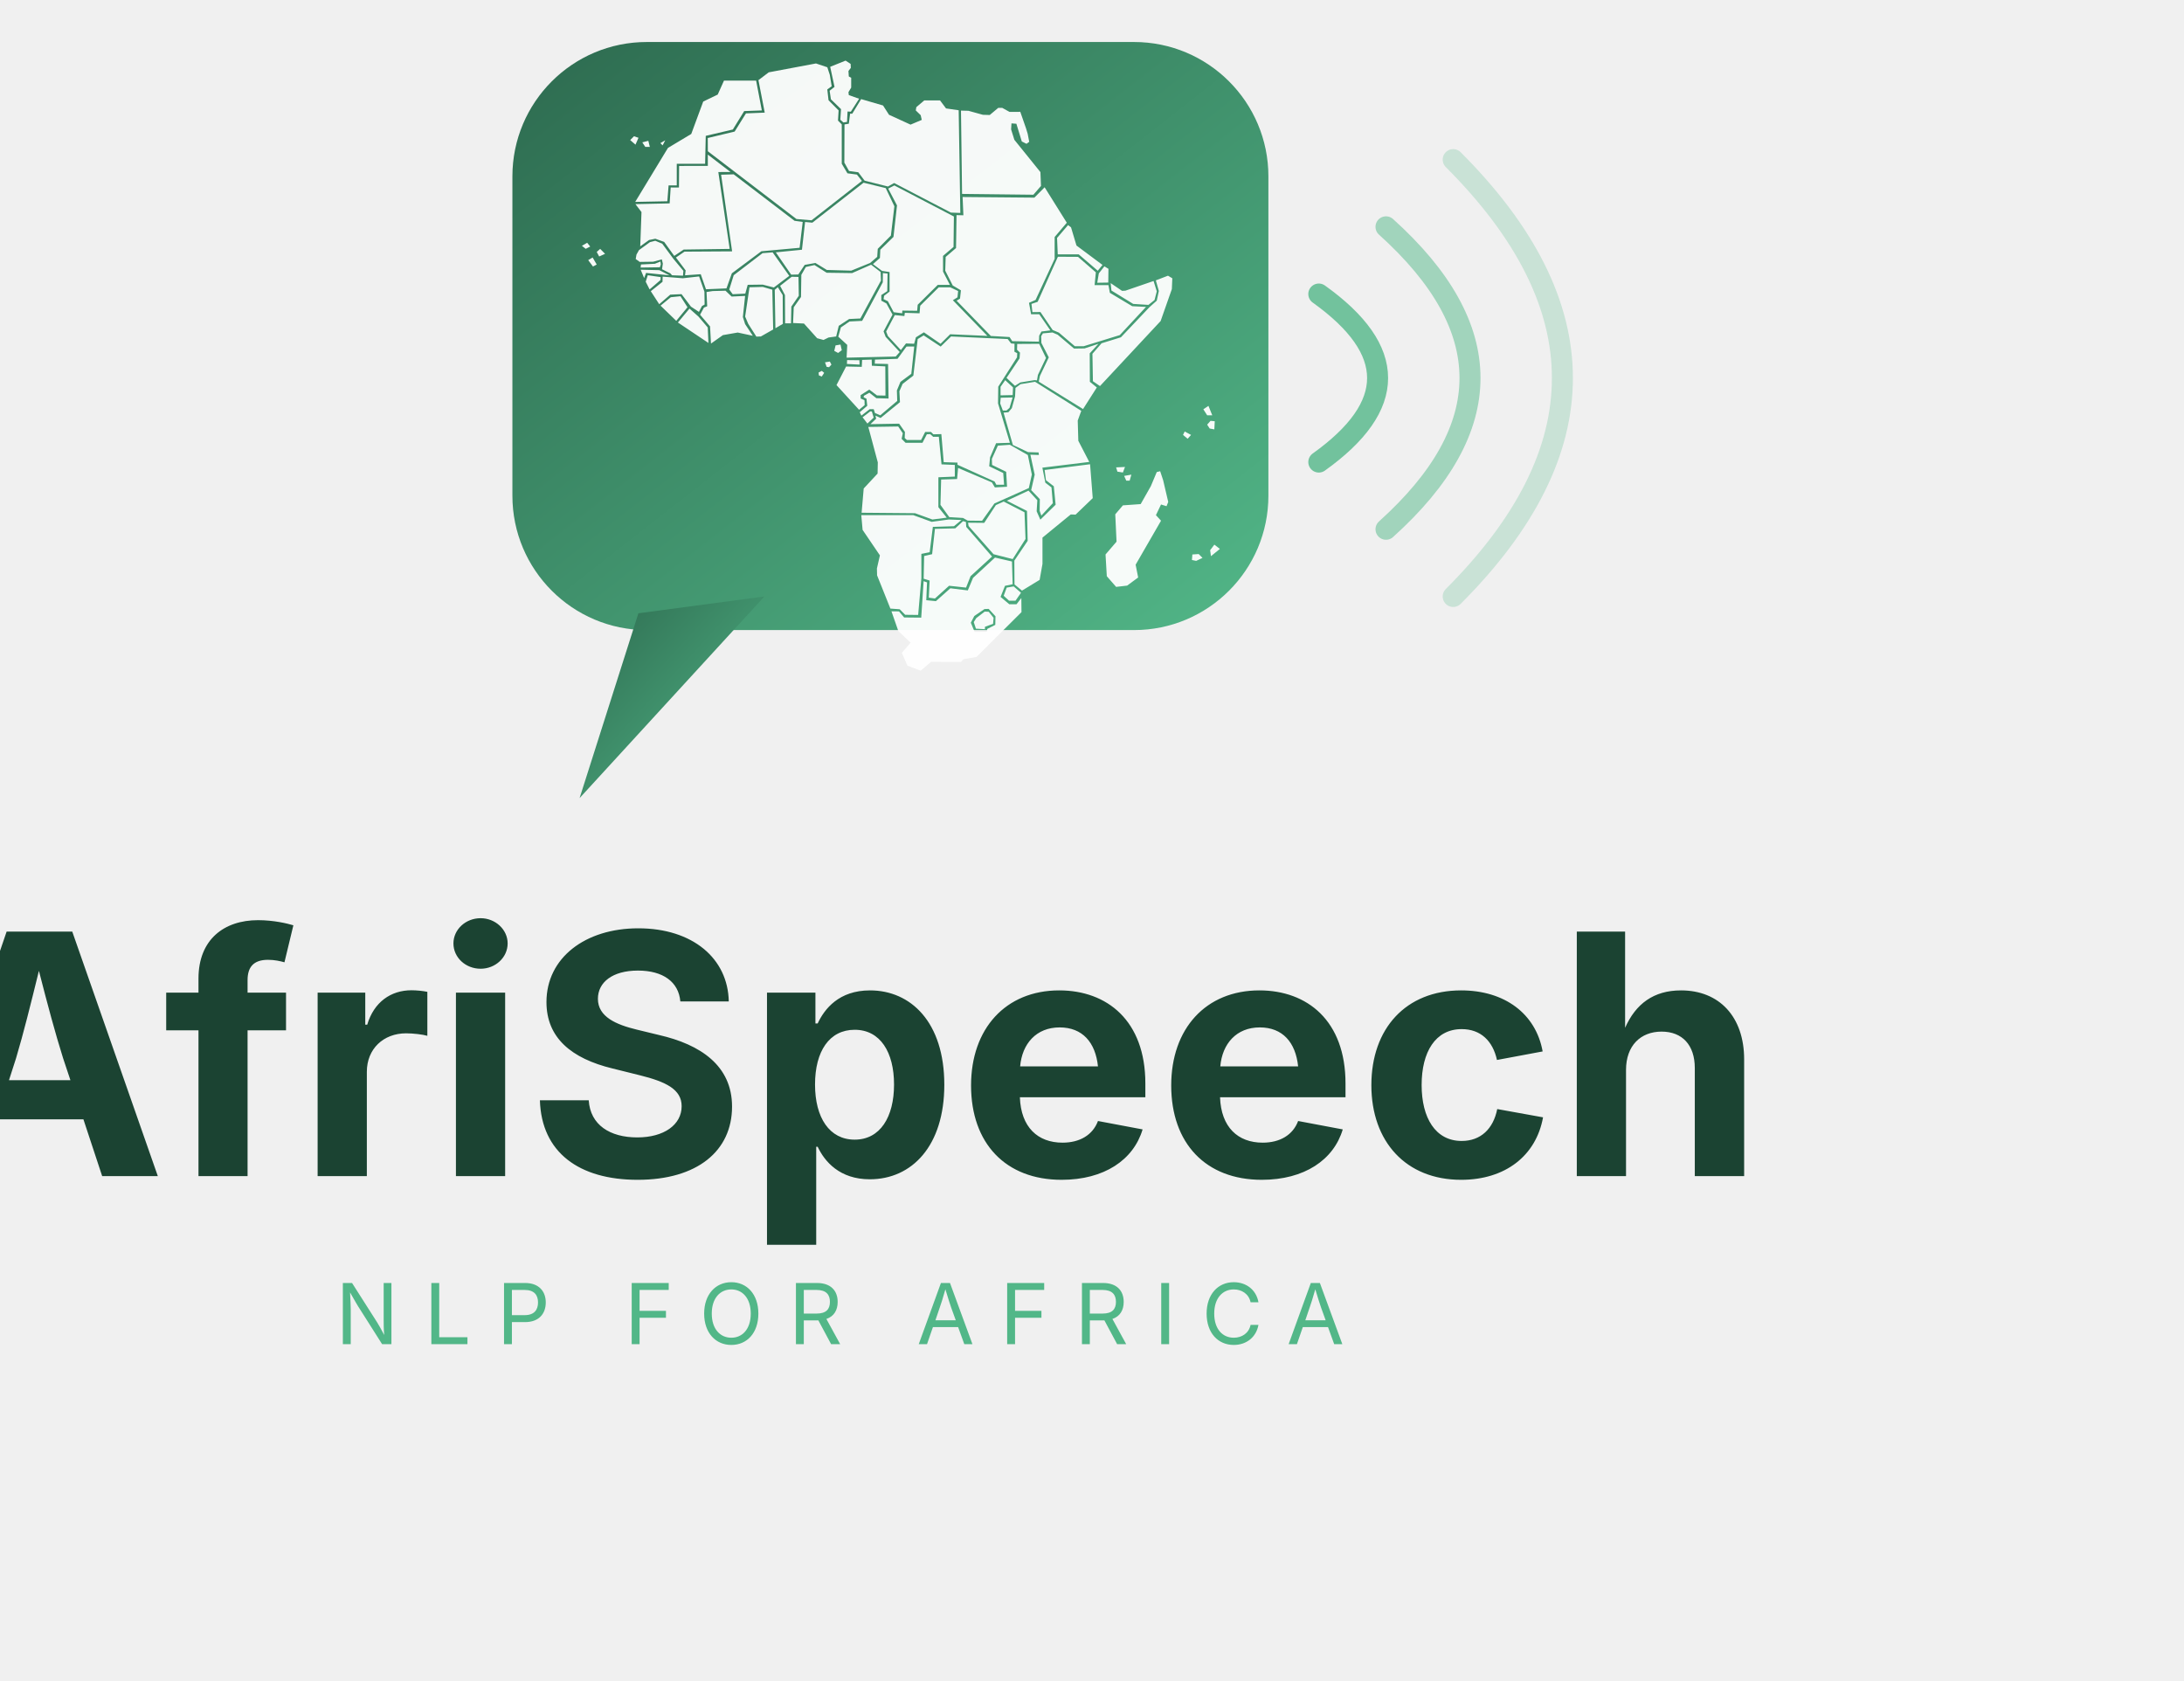
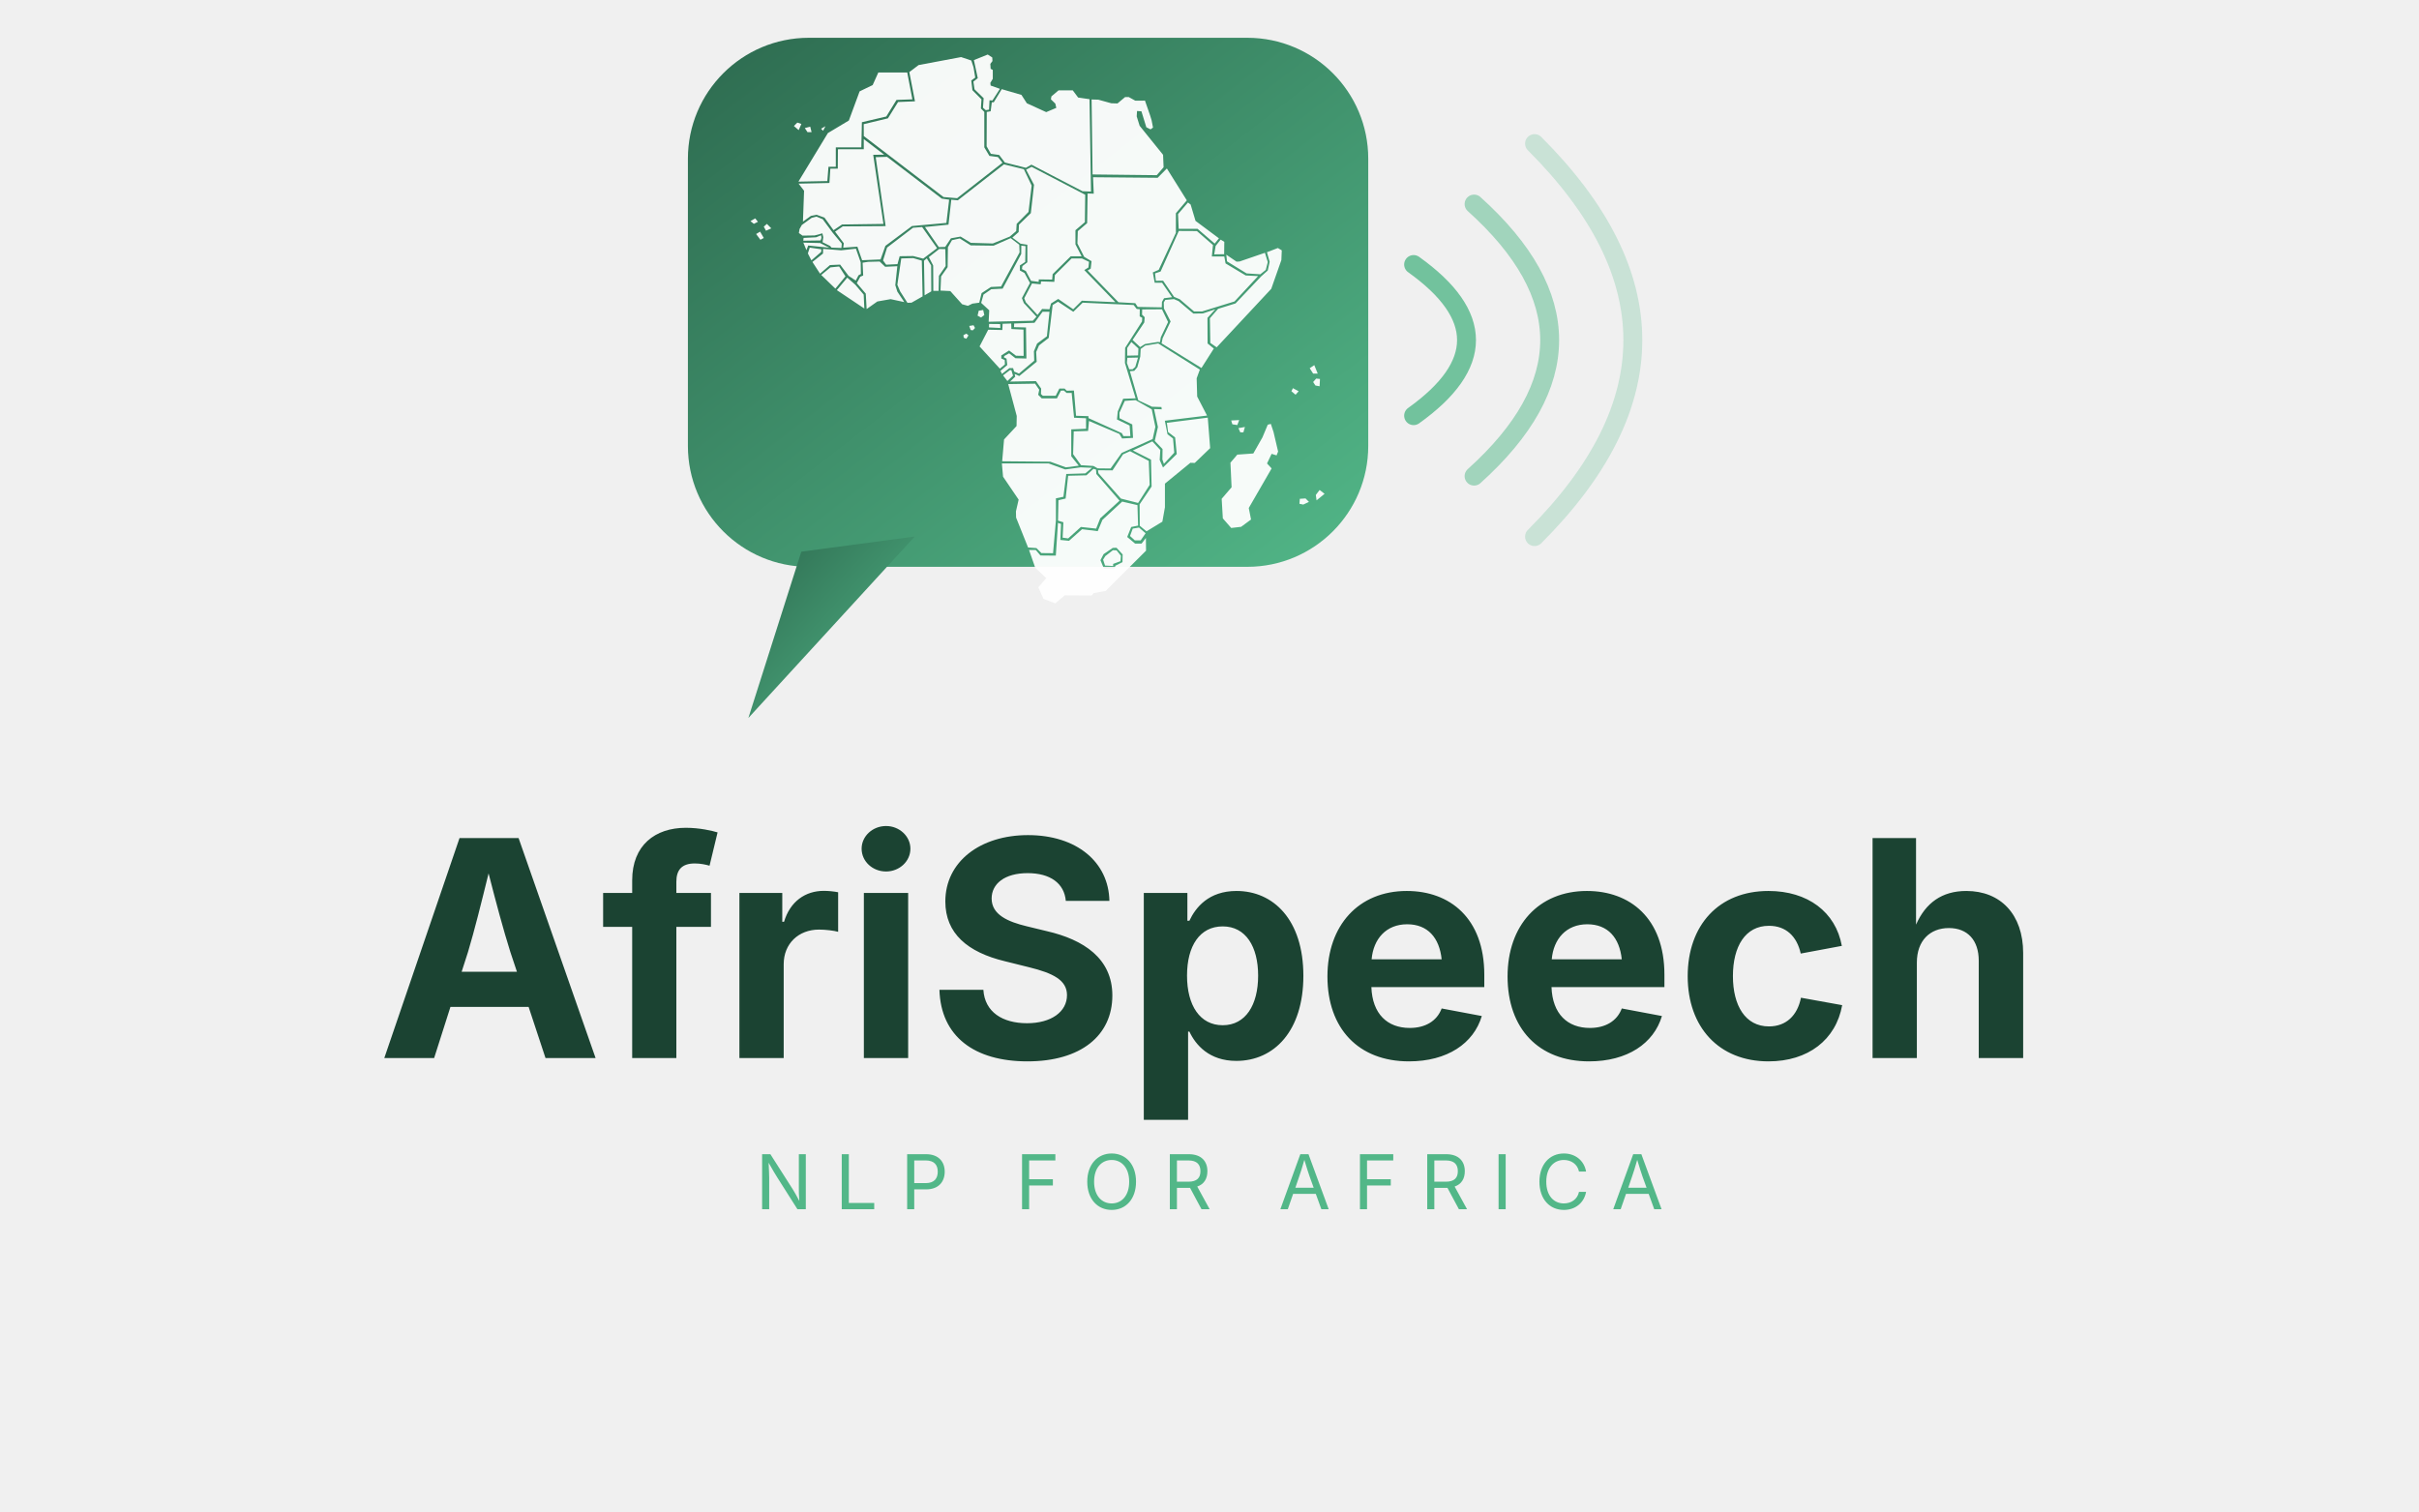
- <svg xmlns="http://www.w3.org/2000/svg" viewBox="0 0 260 200">
+ <svg xmlns="http://www.w3.org/2000/svg" viewBox="0 0 320 200">
  <defs>
    <linearGradient id="g" x1="0%" y1="0%" x2="100%" y2="100%">
      <stop offset="0%" stop-color="#2D6A4F" />
      <stop offset="100%" stop-color="#52B788" />
    </linearGradient>
  </defs>
-   <g transform="translate(61,5)">
+   <g transform="translate(91,5)">
    <rect x="0" y="0" width="90" height="70" rx="16" fill="url(#g)" />
    <polygon points="15,68 8,90 30,66" fill="url(#g)" />
    <path d="M214.362,246.258l-1.687-0.567l-7.03,1.321l-1.532,1.163l0.936,4.833l-2.794,0.113l-1.681,2.704    l-4.003,0.961l0.012,1.968l13.185,10.084l2.249,0.192l7.497-5.861l-0.75-0.945l-1.409-0.189l-0.843-1.417v-5.86l-0.563-0.567    l0.095-1.513l-1.499-1.512l-0.186-1.607l0.655-0.472l-0.282-1.702L214.362,246.258L214.362,246.258z M203.769,248.241h-4.782l-0.934,2.079l-2.158,1.041l-1.779,4.82l-3.469,2.079l-4.873,8.031l4.781-0.095    l0.188-2.361h1.216v-3.215h4.218l0.095-4.157l4.033-0.944l1.689-2.742l2.624-0.096L203.769,248.241L203.769,248.241z M185.807,266.623l0.903,1.179l-0.187,5.103l1.313-0.943l0.935-0.191l1.312,0.473l1.499,2.08    l1.408-0.943l6.843-0.097l-1.69-11.435l1.814-0.009l-3.378-2.588l0.003,1.681l-4.276,0.005l-0.021,3.21l-1.23-0.005l-0.156,2.369    L185.807,266.623L185.807,266.623z M187.968,272.28l-1.631,1.185l-0.373,0.662l-0.115,0.663l0.6,0.431l2.003-0.029l1.288-0.348l0.146,0.634    l-0.116,0.836l1.229,0.605l0.257,0.29l1.631,0.058l0.057-0.721l-1.49-1.79l-1.66-2.249l-1.031-0.431L187.968,272.28    L187.968,272.28z M186.631,275.601l-0.055,0.46l2.866-0.042l0.145-0.425l-0.061-0.432l-0.825,0.334L186.631,275.601    L186.631,275.601z M186.589,276.38l0.514,1.247l0.286-0.77l3.482,0.364l-1.508-0.774L186.589,276.38L186.589,276.38z M187.338,278.166l0.58,1.146l1.627-1.401l0.017-0.43l-1.917-0.278L187.338,278.166L187.338,278.166z M188.092,279.577l1.259,1.938l1.639-1.423l1.681-0.076l1.399,1.859l1.188,0.783l0.448-0.87l0.397-0.223    l-0.029-1.914l-0.791-2.269l-2.426,0.269l-3.001-0.24l-0.017,0.771L188.092,279.577L188.092,279.577z M189.546,281.727l2.339,2.263l1.668-2.027l-1.043-1.636l-1.438,0.146L189.546,281.727    L189.546,281.727z M192.128,284.237l4.545,3.04l-0.107-2.303l-1.375-1.619l-1.34-1.188L192.128,284.237L192.128,284.237z M197.055,287.367l1.771-1.253l2.203-0.386l2.248,0.484l-1.147-1.736l-0.335-1.06l0.335-3.136l-2.008,0.095    l-0.91-0.87l-1.913,0.052l-0.91,0.143l0.096,2.121l-0.481,0.196l-0.575,1.06l1.483,1.736L197.055,287.367L197.055,287.367z M191.835,274.566l1.274-0.874l7.087-0.042l-1.64-11.407l1.872-0.054l9.054,6.913l1.217,0.174l-0.459,3.843    l-5.692,0.517l-4.393,3.281l-0.799,2.244l-3.051,0.128l-0.778-2.24l-2.339,0.165l0.09-0.733L191.835,274.566L191.835,274.566z M204.722,273.92l1.506-0.12l2.472,3.496l-2.293,1.731l-1.66-0.428l-2.231,0.029l-0.36,1.31l-1.872,0.091    l-0.514-0.701l0.663-2.128L204.722,273.92L204.722,273.92z M208.986,277.118l1.056-0.025l0.953-1.43l1.597-0.285l1.701,1.038l3.631,0.104l2.808-1.143l1.055-0.908    l0.079-1.193l1.958-1.976l0.518-4.362l-1.288-2.7l-3.296-0.804l-7.625,5.948l-1.08-0.104l-0.464,4.129l-3.891,0.39    L208.986,277.118L208.986,277.118z M202.135,283.35l0.463,1.09l1.208,1.897l0.671-0.025l1.83-1.039l-0.129-5.919l-1.416-0.414l-1.982,0.054    L202.135,283.35L202.135,283.35z M206.638,285.09l1.109-0.65l-0.025-4.287l-0.721-1.168l-0.463,0.39L206.638,285.09L206.638,285.09z M208.082,284.362h0.877l0.05-2.493l1.11-1.612l-0.049-2.804l-1.006-0.024l-1.726,1.35l0.719,1.375    L208.082,284.362L208.082,284.362z M209.267,284.312l1.622,0.079l1.959,2.183l0.952,0.259l0.745-0.363l1.135-0.158l0.384-1.582l1.545-1.014    l1.672-0.08l3.063-5.638l-0.049-1.271l-1.416-1.09l-2.832,1.247l-3.787-0.053l-1.805-1.144l-1.288,0.286l-0.67,1.168l-0.05,3.297    l-1.081,1.533L209.267,284.312L209.267,284.312z M214.79,246.192l2.289-0.923l0.753,0.489l0.028,0.596l-0.351,0.459l0.053,0.816l0.353,0.191v1.464    l-0.406,0.68l0.053,0.435l1.535,0.543l-1.237,1.925l-0.485-0.028l-0.082,1.549l-0.538,0.083l-0.459-0.406l0.107-1.574    l-1.506-1.466l-0.191-1.275l0.728-0.572L214.79,246.192L214.79,246.192z M216.918,254.764l0.645-0.107l0.191-1.491h0.323l1.319-2.17l3.258,0.948l0.891,1.384l3.204,1.466    l1.667-0.705l-0.161-0.704l-0.728-0.704l0.081-0.489l1.185-1.002h2.343l0.892,1.192l1.883,0.274l0.244,15.278l-1.399-0.054    l-8.452-4.398l-0.916,0.519l-3.474-0.871l-0.942-1.246l-1.376-0.192l-0.7-1.246L216.918,254.764L216.918,254.764z M234.253,252.706l1.106,0.029l2.154,0.596l1.021,0.029l1.265-1.06h0.595l1.076,0.596h1.362l0.243-0.017    l0.86,2.477l0.244,0.798l0.229,1.197l-0.406,0.297l-0.699-0.351l-0.808-2.635l-0.727-0.054l-0.055,0.895l0.483,1.548l3.878,4.805    l0.084,2.063l-1.13,1.304l-10.613-0.12L234.253,252.706L234.253,252.706z M222.191,274.632l0.054-1.222l1.963-1.909l0.525-4.688l-1.309-2.501l0.916-0.468l8.859,4.618l-0.054,4.531    l-1.562,1.33v2.336l1.021,1.979h-1.804l-2.988,2.958l-0.079,0.895l-2.206-0.029l-0.028,0.404l-1.26-0.165l-0.861-1.628    l-0.646-0.318l0.083-0.498l0.812-0.622v-2.907l-1.123-0.174l-1.353-1.006L222.191,274.632L222.191,274.632L222.191,274.632z M233.517,273.155l0.074-4.901l1.02,0.029l-0.117-2.721l10.681,0.095l1.526-1.541l3.297,5.272l-1.806,2.129    v3.251l-2.839,6.109l-0.977,0.431l0.31,1.702h1.217l1.652,2.399l-1.325,0.169l-0.34,0.616l-0.033,0.892l-3.974-0.072l-0.405-0.617    l-2.778-0.157l-5.099-5.251l0.509-0.307l0.135-1.233l-1.219-0.721l-1.115-2.2l0.063-2.046L233.517,273.155L233.517,273.155z M215.994,286.346l1.333,1.225l-0.095,1.897l7.31-0.169l0.596-0.671l-2.095-2.259l-0.31-0.815    l1.333-2.497l-0.906-1.656l-0.762-0.411v-0.84l0.882-0.576l0.049-2.618l-0.698-0.078l-0.013,1.375l-3.073,5.737l-1.878,0.094    l-1.288,0.886L215.994,286.346L215.994,286.346z M248.653,274.094l-0.104-2.439l1.639-1.914l0.442,0.339l0.809,2.702l3.872,2.886l-0.702,0.867    l-2.837-2.44H248.653L248.653,274.094z M254.766,276.927l-0.233,1.392l1.638-0.026l0.026-2.046l-0.603-0.368L254.766,276.927L254.766,276.927z M245.663,281.159l3.014-6.709l2.992,0.017l2.655,2.306l-0.188,1.902h2.061l0.21,1.143l3.327,1.993    l2.054,0.103l-3.905,4.196l-5.358,1.652h-1.33l-2.368-2.021l-0.936-0.394l-1.814-2.671l-1.194,0.016l-0.14-1.225L245.663,281.159    L245.663,281.159z M256.529,278.376l1.69,1.151l0.499-0.025l4.195-1.441l0.475,1.538l-0.333,1.294l-0.907,0.722    l-2.266-0.146l-3.239-1.991L256.529,278.376L256.529,278.376z M263.25,277.967l1.808-0.696l0.643,0.386l-0.068,1.607l-1.671,4.754l-9.026,9.676l-1.049-0.722    l-0.072-4.083l1.359-1.561l2.881-0.891l4.229-4.464l1.103-0.987l0.312-1.44L263.25,277.967L263.25,277.967z M223.379,286.25l1.929,2.087l0.763-0.986l1.211,0.05l0.264-0.961l1.19-0.745l2.477,1.707    l1.428-1.417l5.544,0.244l-5.141-5.309l0.688-0.43l0.097-0.936l-1.168-0.551h-1.717l-2.76,2.737l-0.095,1.125l-2.189-0.07    l-0.07,0.481l-1.428-0.145l-1.288,2.448L223.379,286.25L223.379,286.25z M213.063,291.676l0.476-0.241l0.357,0.291l-0.357,0.55l-0.431-0.171L213.063,291.676L213.063,291.676z M214.019,290.162l0.716-0.118l0.24,0.456l-0.356,0.385l-0.356-0.049L214.019,290.162L214.019,290.162z M215.589,287.641l-0.191,0.817l0.572,0.31l0.545-0.41l-0.19-0.841L215.589,287.641L215.589,287.641z M219.542,289.803l-0.05,1.032l-2.334-0.051l-1.429,2.764l3.358,3.675l0.832-0.696l-0.025-0.722    l-0.572-0.264v-0.505l1.288-0.817l1.142,0.867l1.263,0.023l-0.023-4.344l-2.001-0.096l-0.025-0.912L219.542,289.803    L219.542,289.803z M217.305,289.828l-0.023,0.575l1.879,0.096l-0.024-0.65L217.305,289.828L217.305,289.828z M221.45,289.758l-0.025,0.602l1.979,0.048l0.071,5.141l-1.809-0.048l-1.048-0.818l-0.812,0.457    l-0.035,0.229l0.417,0.201l0.12,1.057l-1.118,0.961l0.24,0.503l1.239-0.959h0.597l0.188,0.575l0.787,0.336l2.525-2.136    l-0.05-1.563l0.526-1.271l1.62-1.201l0.432-4.063l-1.148,0.004l-1.334,1.827L221.45,289.758L221.45,289.758z M219.609,298.337l0.72,0.934l0.932-0.881l-0.273-0.915l-0.233-0.016L219.609,298.337L219.609,298.337z M220.779,299.363l4.27-0.076l0.863,1.231l-0.032,0.906l0.319,0.291h2.117l0.609-1.197h0.866l0.352,0.355    l1.188-0.032l0.353,4.175l2.052,0.066v0.322l5.519,2.49l0.259,0.484h1.153l-0.129-1.747l-2.086-1.003l0.129-1.325l0.897-2.104    l2.056-0.066l-1.767-5.857l0.032-2.489l2.792-4.366l0.032-0.613l-0.418-0.227l0.017-1.184l-0.508-0.047l-0.512-0.654l-8.426-0.381    l-1.545,1.504l-2.529-1.666l-0.89,0.547l-0.646,5.438l-1.599,1.235l-0.479,1.094l0.087,1.619l-2.881,2.357l-0.766-0.349    l0.104,0.451L220.779,299.363L220.779,299.363z M240.833,292.815l1.163,1.075l-0.05,1.145l-1.805,0.039v-1.268L240.833,292.815L240.833,292.815z M240.167,295.428l1.766-0.037l-0.458,1.549l-0.448,0.389h-0.546l-0.39-1.047L240.167,295.428    L240.167,295.428z M241.03,292.479l1.256,1.176l0.786-0.5l2.127-0.348l0.364,0.037l0.137-0.809l1.203-2.526l-1.013-2.103    l-3.272,0.021l-0.022,0.866l0.438,0.422l-0.066,0.865L241.03,292.479L241.03,292.479z M246.217,287.273l1.104,2.149l-1.322,2.771l-0.172,0.84l6.593,4.08l2.046-3.213l-1.034-0.842l-0.02-4.233    l1.293-1.417l-2.064,0.686l-1.562,0.021l-2.44-2.062l-0.771-0.332l-1.428,0.132l-0.253,0.422L246.217,287.273L246.217,287.273z M246.111,305.868l7.231-0.885l-1.628-3.146l-0.087-3.016l0.527-1.441l-6.88-4.325l-2.158,0.357    l-0.75,0.555l-0.063,1.264l-0.484,1.75l-0.508,0.604l-0.724,0.064l1.389,4.81l2.264,1.063l1.56,0.047L246.111,305.868    L246.111,305.868z M231.199,311.371l1.313,1.821l2.033,0.126l0.717,0.396l2.129,0.024l1.835-2.573l5.123-2.294l0.448-2.019    l-0.596-2.897l-2.674-1.523l-1.783,0.123l-0.894,1.974l0.027,0.898l2.102,1.022l0.127,2.225l-1.812,0.099l-0.445-0.751    l-5.027-2.145l-0.148,1.648l-2.375,0.075L231.199,311.371L231.199,311.371z M220.464,299.777l1.412,5.272l-0.032,1.666l-2.066,2.219l-0.312,3.607l7.949,0.07l2.584,0.937l2.133-0.276    l-1.242-1.558l0.002-4.449l2.444-0.103v-1.735l-1.982-0.083l-0.397-4.109l-0.836,0.012l-0.451-0.405l-0.494,0.024l-0.653,1.269    h-2.518l-0.584-0.59l0.174-0.831l-0.686-1.006L220.464,299.777L220.464,299.777z M244.698,309.175l1.289,1.346l-0.026,1.724l0.248,0.725l1.71-1.846l-0.198-2.35l-0.913-0.699l-0.816-4.121    l-1.413-0.051l0.643,2.971L244.698,309.175L244.698,309.175z M242.219,323.209l1.112,0.921l2.625-1.597l0.424-2.374v-3.918l4.208-3.446l0.722,0.024l2.549-2.448    l-0.396-5.044l-6.763,0.854l0.202,1.523l1.164,0.898l0.271,2.747l-2.276,2.225l-0.547-1.247l0.099-1.649l-1.312-1.424    l-3.222,1.499l2.997,1.524l0.102,4.444l-1.984,2.946L242.219,323.209L242.219,323.209z M235.385,314.518l3.713,4.194l2.849,0.726l1.909-2.993l-0.148-3.969l-3.098-1.6l-1.164,0.527    l-1.734,2.646l-2.4-0.023L235.385,314.518L235.385,314.518z M223.748,326.802l1.388,0.1l0.815,0.825l1.93,0.021l0.477-5.49v-3.596l1.236-0.247l0.472-3.77l3.146-0.1    l1.113-0.923l-1.884-0.075l-2.549,0.349l-2.749-1h-7.726l0.197,2.197l2.576,3.794l-0.446,1.946l0.024,1.022L223.748,326.802    L223.748,326.802z M228.7,322.359l0.888,0.272l-0.123,2.546l0.914,0.126l2.104-1.897l2.526,0.273l0.67-1.699l3.196-2.919    l-3.838-4.419l-0.049-0.726l-0.424-0.124l-1.163,1.073l-3.022,0.074l-0.42,3.769l-1.188,0.274L228.7,322.359L228.7,322.359z M242.095,323.505l-1.038,0.175l-0.448,1.221l0.794,0.726h0.964l0.817-1.173L242.095,323.505    L242.095,323.505z M236.522,328.223l1.263-0.974l0.596,0.026l0.721,0.897l-0.073,0.897l-1.213,0.449v0.348l-1.339-0.074    l-0.321-0.977L236.522,328.223L236.522,328.223z M239.315,319.212l-3.268,3.022l-0.779,1.867l-2.592-0.321l-2.156,1.917l-1.433-0.141l0.115-2.652    l-0.509-0.177l-0.355,5.422l-2.543-0.025l-0.764-0.902l-1.123-0.012l1.023,2.936l1.825,1.726l-1.304,1.52l0.844,1.905l1.955,0.744    l1.558-1.324l4.457,0.026l0.318-0.4l1.979-0.349l6.694-6.664l-0.023-2.1l-0.717,0.928h-1.073l-1.303-1.093l0.661-1.65l1.14-0.232    l-0.104-3.387L239.315,319.212L239.315,319.212z M237.749,326.873l0.623-0.026l1.016,1.103l-0.028,1.276l-1.188,0.6l-0.074,0.425    l-1.814,0.02l-0.567-1.368l0.52-1L237.749,326.873L237.749,326.873z M271.958,317.289l-0.627,0.824l0.123,0.891l1.324-1.079L271.958,317.289L271.958,317.289z M269.627,318.688l-0.941,0.063l-0.062,0.822l0.629,0.13l0.943-0.443L269.627,318.688L269.627,318.688z M263.385,306.491l-0.879,2.095l-1.512,2.669l-2.646,0.189l-1.136,1.334l0.19,4.066l-1.638,1.907    l0.19,3.237l1.386,1.587l1.639-0.191l1.639-1.208l-0.375-1.904l3.779-6.545l-0.758-0.825l0.758-1.587l0.82,0.253l0.252-0.634    l-0.758-3.238l-0.442-1.333L263.385,306.491L263.385,306.491z M257.338,305.793l0.19,0.632l0.82,0.131l0.312-0.827L257.338,305.793L257.338,305.793z M258.534,307.062l0.313,0.702h0.506l0.254-0.892L258.534,307.062L258.534,307.062z M267.546,300.453l-0.25,0.508l0.688,0.574l0.506-0.574L267.546,300.453L267.546,300.453z M271.078,296.641l-0.758,0.509l0.568,0.892h0.758L271.078,296.641L271.078,296.641z M271.391,298.866l-0.503,0.57l0.376,0.574l0.691,0.128l0.062-1.21L271.391,298.866L271.391,298.866z M190.245,257.125l-0.725,0.418l0.335,0.34L190.245,257.125L190.245,257.125z M187.727,257.202l-0.897,0.229l0.446,0.679h0.676L187.727,257.202L187.727,257.202z M185.592,256.525l-0.563,0.567l0.787,0.68l0.447-1.02L185.592,256.525L185.592,256.525z M178.629,272.371l-0.787,0.452l0.564,0.451l0.674-0.339L178.629,272.371L178.629,272.371z M180.562,273.281l-0.514,0.456l0.365,0.675l0.877-0.393L180.562,273.281L180.562,273.281z M179.44,274.561l-0.658,0.395l0.708,0.95l0.558-0.295L179.44,274.561L179.44,274.561z" fill="white" opacity="0.95" transform="translate(-134,-194) scale(0.8)" />
    <path d="M96 30 Q110 40 96 50" fill="none" stroke="#52B788" stroke-width="2.5" stroke-linecap="round" opacity="0.8" />
    <path d="M104 22 Q124 40 104 58" fill="none" stroke="#52B788" stroke-width="2.5" stroke-linecap="round" opacity="0.5" />
    <path d="M112 14 Q138 40 112 66" fill="none" stroke="#52B788" stroke-width="2.5" stroke-linecap="round" opacity="0.25" />
  </g>
-   <text x="100" y="140" font-family="system-ui,-apple-system,'Segoe UI',sans-serif" font-weight="700" font-size="40" fill="#1B4332" text-anchor="middle">AfriSpeech</text>
-   <text x="100" y="160" font-family="system-ui,-apple-system,'Segoe UI',sans-serif" font-weight="400" font-size="10" fill="#52B788" letter-spacing="3" text-anchor="middle">NLP FOR AFRICA</text>
+   <text x="160" y="140" font-family="system-ui,-apple-system,'Segoe UI',sans-serif" font-weight="700" font-size="40" fill="#1B4332" text-anchor="middle">AfriSpeech</text>
+   <text x="160" y="160" font-family="system-ui,-apple-system,'Segoe UI',sans-serif" font-weight="400" font-size="10" fill="#52B788" letter-spacing="3" text-anchor="middle">NLP FOR AFRICA</text>
</svg>
